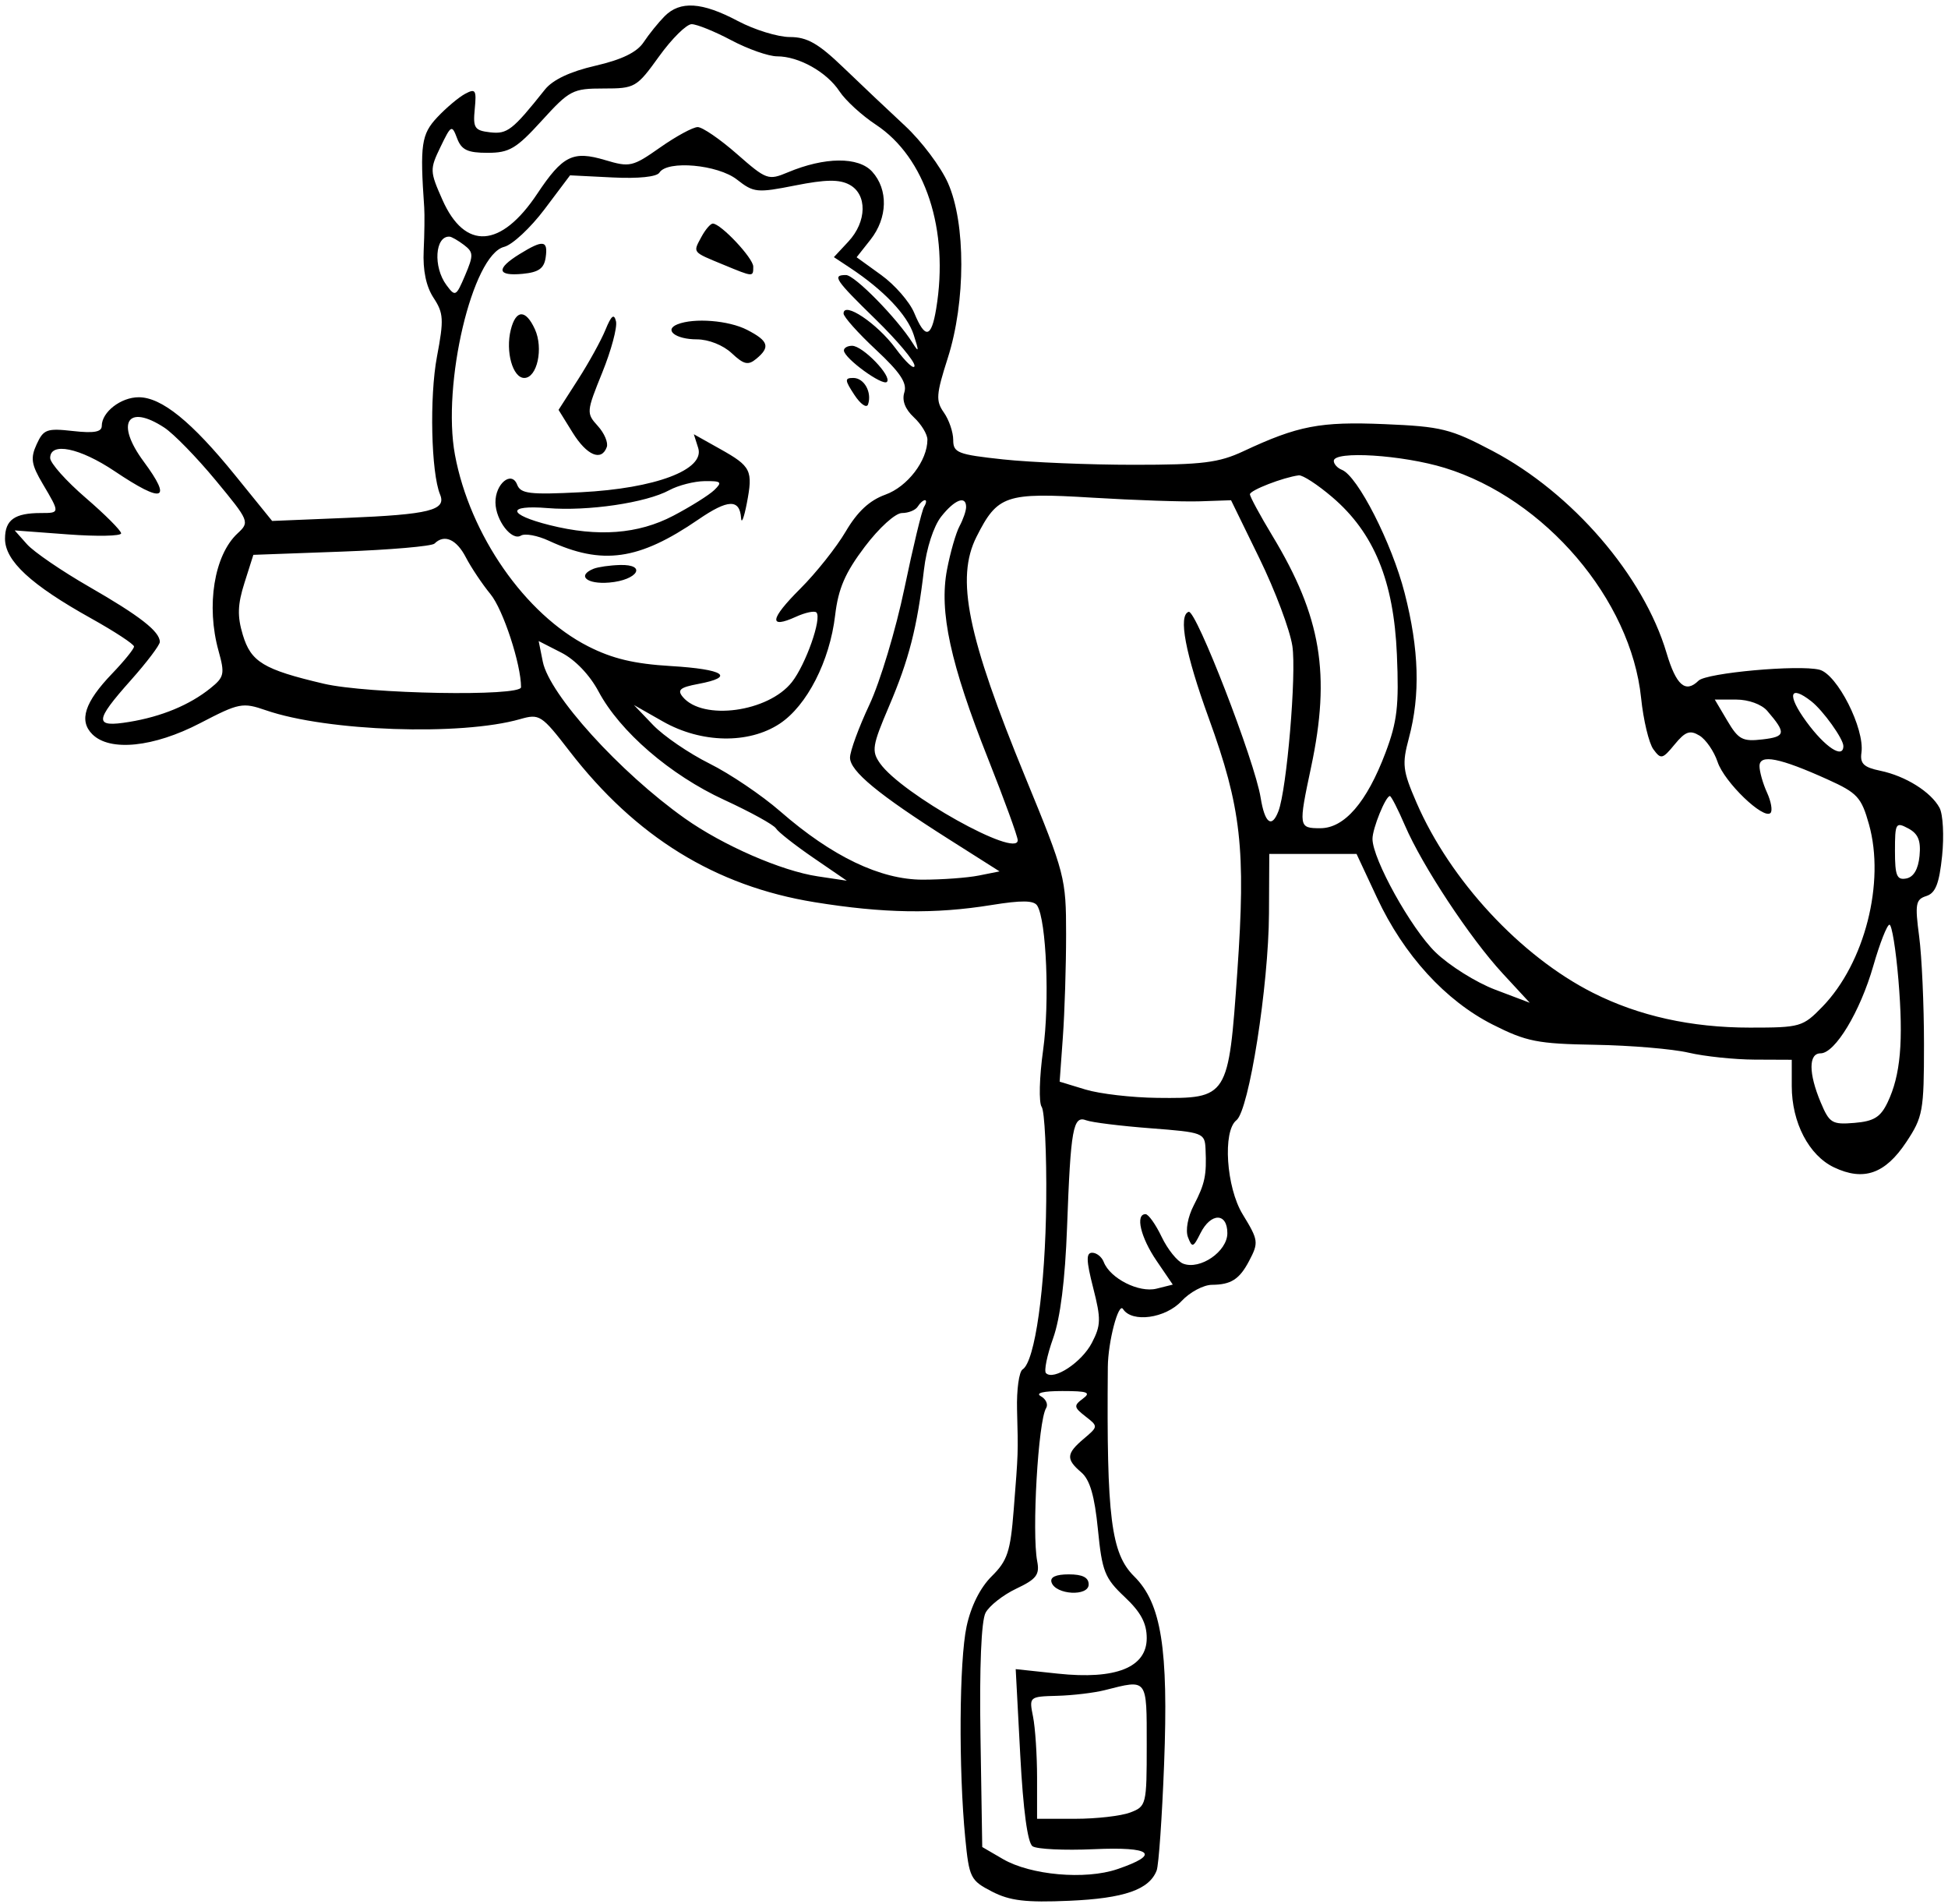
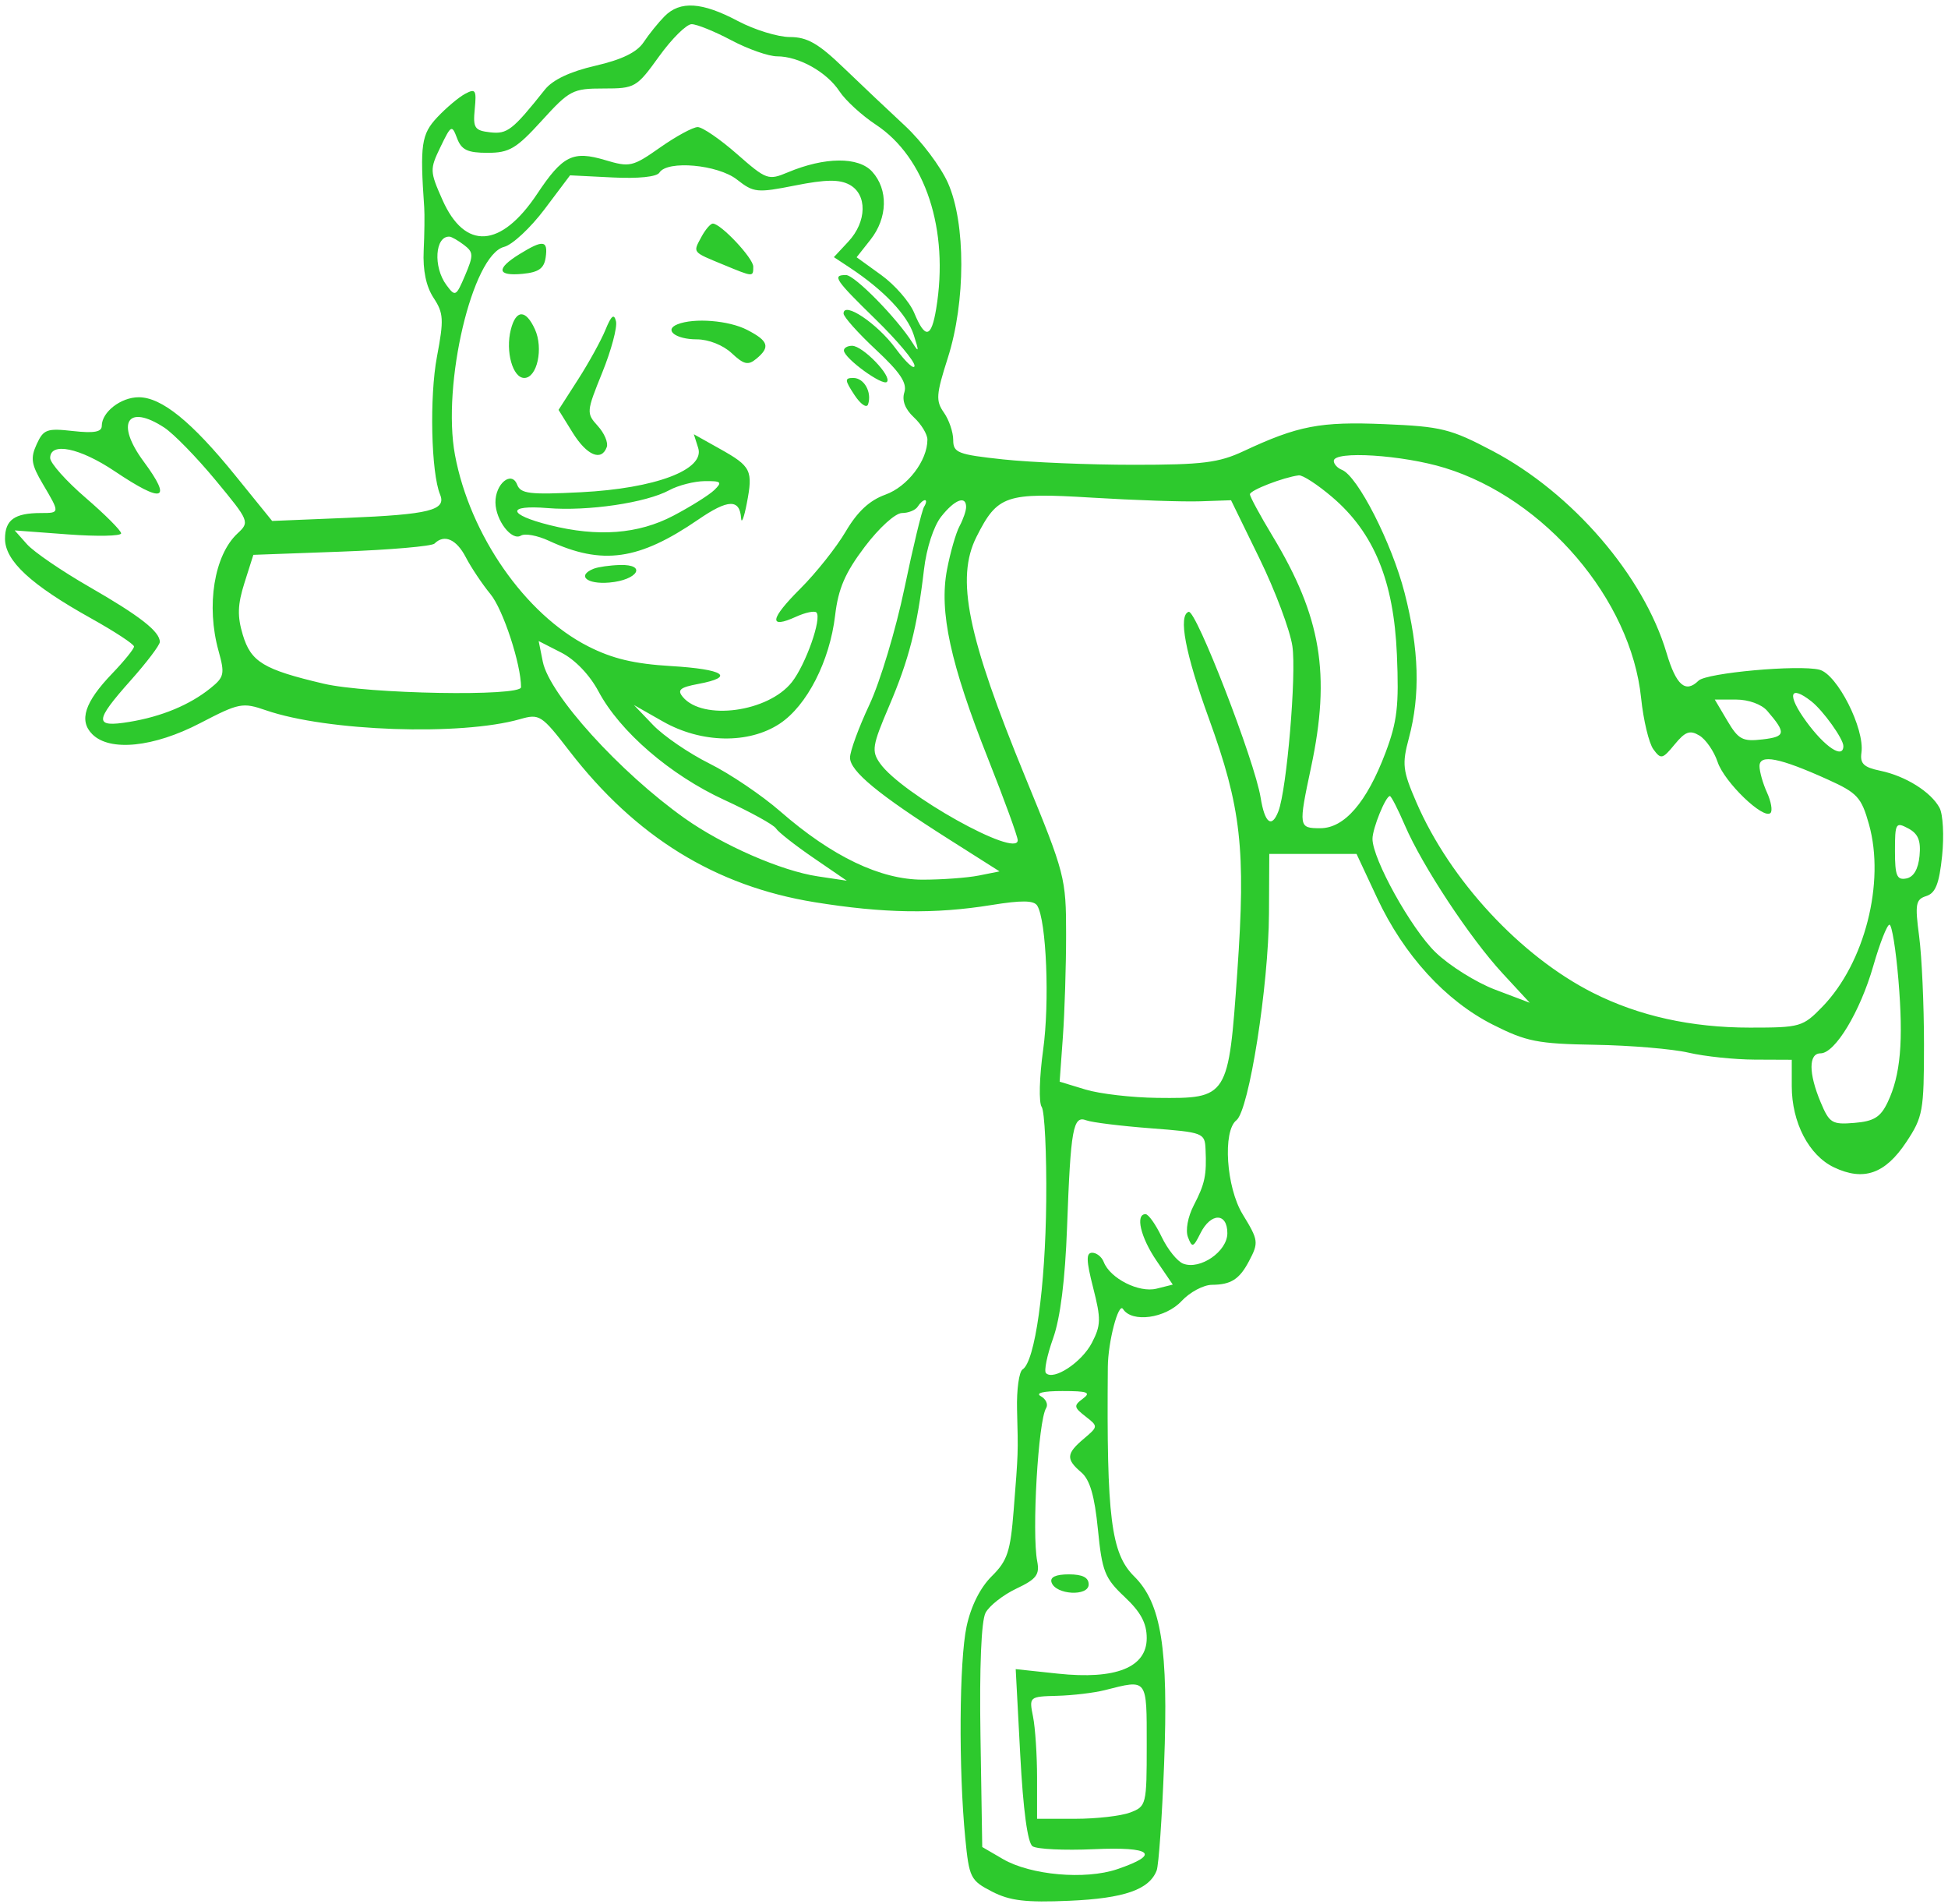
<svg xmlns="http://www.w3.org/2000/svg" width="302" height="295" viewBox="0 0 302 295" fill="none">
-   <path fill-rule="evenodd" clip-rule="evenodd" d="M103.028 2.523C102.065 3.494 100.603 5.306 99.778 6.551C98.746 8.106 96.411 9.242 92.301 10.19C88.376 11.094 85.689 12.364 84.475 13.888C79.456 20.189 78.653 20.816 75.981 20.508C73.57 20.231 73.313 19.839 73.602 16.882C73.89 13.94 73.721 13.678 72.102 14.547C71.099 15.087 69.155 16.724 67.784 18.186C65.324 20.808 65.089 22.432 65.767 32.161C65.843 33.258 65.806 36.257 65.684 38.826C65.539 41.908 66.059 44.404 67.214 46.161C68.774 48.536 68.832 49.525 67.743 55.279C66.568 61.487 66.834 73.285 68.225 76.648C69.232 79.083 66.604 79.741 53.734 80.271L42.191 80.746L36.479 73.699C29.715 65.352 25.048 61.572 21.505 61.572C18.743 61.572 15.778 63.868 15.778 66.008C15.778 66.959 14.577 67.174 11.314 66.808C7.263 66.353 6.742 66.543 5.68 68.865C4.695 71.021 4.847 71.993 6.644 75.03C9.298 79.514 9.298 79.518 6.36 79.518C2.256 79.518 0.778 80.575 0.778 83.509C0.778 86.933 4.784 90.638 14.104 95.834C17.775 97.881 20.778 99.851 20.778 100.213C20.778 100.574 19.252 102.459 17.387 104.401C13.126 108.838 12.194 111.694 14.315 113.81C17.042 116.527 23.825 115.829 31.019 112.091C37.081 108.94 37.599 108.84 41.233 110.094C50.7 113.362 71.468 114.084 80.631 111.464C83.641 110.603 83.955 110.806 88.27 116.397C98.559 129.727 110.902 137.339 126.278 139.836C136.941 141.567 144.932 141.696 153.689 140.28C158.398 139.518 160.288 139.544 160.804 140.376C162.231 142.678 162.747 155.367 161.715 162.765C161.13 166.957 161.029 170.915 161.49 171.561C161.951 172.208 162.269 178.793 162.197 186.196C162.066 199.593 160.457 211.045 158.536 212.253C157.982 212.602 157.594 215.407 157.674 218.484C157.854 225.394 157.868 224.977 157.153 234.051C156.644 240.518 156.183 241.906 153.744 244.318C151.963 246.079 150.528 248.944 149.851 252.094C148.707 257.413 148.601 274.214 149.645 284.898C150.246 291.05 150.455 291.47 153.778 293.183C156.565 294.619 159.009 294.91 165.778 294.615C174.282 294.244 178.172 292.894 179.318 289.918C179.636 289.093 180.155 281.68 180.471 273.447C181.16 255.514 180.043 248.503 175.83 244.332C172.245 240.782 171.543 235.202 171.747 211.868C171.781 207.956 173.398 201.794 174.101 202.895C175.483 205.062 180.68 204.35 183.19 201.649C184.465 200.278 186.581 199.15 187.893 199.142C190.838 199.123 192.148 198.287 193.628 195.484C195.159 192.584 195.113 192.239 192.65 188.211C190.103 184.046 189.525 175.318 191.684 173.634C193.635 172.11 196.674 152.811 196.731 141.581L196.778 132.358H203.543H210.307L213.492 139.173C217.633 148.035 224.093 155.109 231.428 158.815C236.643 161.449 238.363 161.788 247.278 161.939C252.778 162.033 259.303 162.582 261.778 163.161C264.253 163.74 268.865 164.224 272.028 164.238L277.778 164.262V168.349C277.778 173.989 280.43 179.083 284.33 180.938C288.916 183.118 292.258 181.952 295.526 177.028C298.113 173.131 298.278 172.218 298.278 161.842C298.278 155.771 297.94 148.253 297.527 145.138C296.861 140.112 296.987 139.405 298.64 138.883C300.064 138.432 300.64 136.968 301.086 132.666C301.406 129.57 301.227 126.216 300.688 125.212C299.363 122.744 295.419 120.276 291.503 119.464C288.937 118.934 288.34 118.361 288.581 116.663C289.109 112.946 284.824 104.493 282.063 103.802C278.846 102.996 264.551 104.292 263.328 105.5C261.309 107.492 259.861 106.238 258.365 101.203C254.809 89.232 243.766 76.412 231.394 69.893C224.879 66.46 223.464 66.11 214.633 65.74C204.648 65.323 201.229 65.979 192.778 69.934C188.949 71.727 186.413 72.041 175.778 72.041C168.903 72.041 159.79 71.666 155.528 71.208C148.472 70.45 147.778 70.179 147.778 68.189C147.778 66.987 147.128 65.079 146.333 63.947C145.055 62.128 145.124 61.154 146.932 55.501C149.72 46.782 149.736 34.608 146.966 28.366C145.853 25.857 142.86 21.871 140.313 19.508C137.767 17.146 133.469 13.081 130.762 10.477C126.866 6.728 125.135 5.741 122.458 5.741C120.598 5.741 116.96 4.619 114.374 3.249C108.829 0.309 105.436 0.092 103.028 2.523ZM113.374 6.24C115.96 7.61 119.156 8.732 120.477 8.732C123.848 8.732 128.182 11.166 130.154 14.167C131.074 15.566 133.608 17.887 135.785 19.323C143.486 24.405 147.164 35.63 145.136 47.864C144.381 52.417 143.432 52.593 141.73 48.495C141.02 46.786 138.721 44.147 136.621 42.632L132.804 39.874L134.958 37.145C137.618 33.773 137.725 29.374 135.215 26.608C133.09 24.267 127.869 24.309 122.135 26.714C119.104 27.985 118.822 27.882 114.244 23.865C111.633 21.574 108.898 19.699 108.166 19.699C107.435 19.699 104.814 21.121 102.341 22.857C98.075 25.855 97.641 25.955 93.818 24.813C88.816 23.32 87.24 24.102 83.278 30.049C77.662 38.477 72.076 38.83 68.592 30.977C66.627 26.547 66.615 26.245 68.284 22.788C69.942 19.357 70.055 19.298 70.866 21.444C71.544 23.238 72.488 23.687 75.585 23.687C78.959 23.687 80.039 23.047 83.992 18.702C88.289 13.98 88.793 13.717 93.559 13.717C98.451 13.717 98.69 13.579 102.183 8.732C104.158 5.99 106.427 3.747 107.223 3.747C108.02 3.747 110.788 4.869 113.374 6.24ZM114.256 27.835C116.849 29.869 117.357 29.92 123.291 28.744C127.992 27.812 130.108 27.78 131.678 28.619C134.476 30.111 134.404 34.352 131.528 37.439L129.278 39.856L131.754 41.492C136.984 44.947 140.64 48.786 141.646 51.878C142.499 54.499 142.469 54.736 141.485 53.164C139.111 49.37 132.498 42.63 131.151 42.63C128.957 42.63 129.434 43.341 135.778 49.53C139.078 52.749 141.778 55.966 141.778 56.68C141.778 57.394 140.449 56.176 138.825 53.974C135.988 50.128 130.778 46.643 130.778 48.593C130.778 49.108 133.036 51.634 135.796 54.209C139.554 57.713 140.661 59.373 140.201 60.816C139.802 62.072 140.318 63.421 141.683 64.689C142.835 65.76 143.778 67.313 143.778 68.141C143.778 71.401 140.698 75.43 137.259 76.67C134.798 77.557 132.926 79.298 131.11 82.386C129.674 84.828 126.506 88.815 124.069 91.245C119.349 95.951 119.105 97.547 123.403 95.595C124.851 94.936 126.275 94.636 126.567 94.928C127.45 95.807 124.916 103.002 122.763 105.731C119.1 110.373 108.954 111.748 105.852 108.022C104.95 106.938 105.428 106.537 108.252 106.009C114.073 104.92 112.259 103.731 104.028 103.238C98.308 102.896 94.94 102.094 91.17 100.175C81.407 95.204 72.844 82.894 70.534 70.508C68.491 59.557 73.235 39.494 78.157 38.263C79.428 37.945 82.247 35.32 84.422 32.43L88.376 27.176L94.968 27.505C98.964 27.706 101.824 27.411 102.228 26.758C103.44 24.803 111.286 25.506 114.256 27.835ZM108.732 36.733C107.411 39.195 107.264 39.01 112.15 41.029C116.82 42.96 116.778 42.957 116.778 41.321C116.778 40.007 111.744 34.654 110.508 34.654C110.145 34.654 109.346 35.59 108.732 36.733ZM71.927 37.962C73.413 39.089 73.431 39.556 72.11 42.666C70.708 45.967 70.58 46.033 69.211 44.184C67.125 41.366 67.435 36.557 69.695 36.679C70.016 36.697 71.02 37.274 71.927 37.962ZM80.528 39.397C76.863 41.663 77.054 42.825 81.028 42.443C83.519 42.204 84.353 41.608 84.598 39.888C84.978 37.221 84.201 37.127 80.528 39.397ZM79.189 51.104C78.339 54.479 79.485 58.581 81.278 58.581C83.275 58.581 84.278 53.988 82.926 51.03C81.504 47.918 79.983 47.947 79.189 51.104ZM93.871 51.104C93.2 52.749 91.287 56.218 89.621 58.813L86.593 63.53L88.767 67.038C90.973 70.597 93.239 71.563 94.067 69.299C94.318 68.614 93.694 67.141 92.68 66.025C90.883 64.049 90.9 63.839 93.369 57.744C94.763 54.304 95.721 50.73 95.498 49.802C95.199 48.556 94.773 48.897 93.871 51.104ZM105.022 50.27C102.865 51.138 104.748 52.599 108.023 52.599C109.844 52.599 112.103 53.493 113.434 54.74C115.325 56.511 115.983 56.662 117.249 55.614C119.455 53.789 119.156 52.846 115.828 51.13C112.975 49.659 107.605 49.233 105.022 50.27ZM130.833 54.344C130.924 55.571 136.825 59.864 137.498 59.193C138.343 58.351 133.76 53.596 132.104 53.596C131.375 53.596 130.803 53.933 130.833 54.344ZM132.459 61.21C133.41 62.656 134.362 63.314 134.577 62.673C135.205 60.793 133.967 58.581 132.286 58.581C130.924 58.581 130.946 58.906 132.459 61.21ZM25.472 66.277C26.915 67.219 30.495 70.891 33.428 74.436C38.671 80.773 38.728 80.912 36.818 82.686C33.2 86.046 31.933 93.891 33.879 100.878C34.875 104.457 34.768 104.95 32.623 106.674C29.388 109.275 25.055 111.071 20.028 111.896C14.567 112.793 14.605 111.808 20.278 105.44C22.753 102.661 24.778 99.986 24.778 99.496C24.778 97.884 21.683 95.469 13.831 90.954C9.576 88.507 5.236 85.539 4.187 84.359L2.278 82.214L10.528 82.829C15.065 83.167 18.778 83.094 18.778 82.668C18.778 82.242 16.303 79.762 13.278 77.158C10.253 74.555 7.778 71.778 7.778 70.986C7.778 68.465 12.365 69.406 17.778 73.038C25.319 78.097 26.771 77.614 22.278 71.542C17.862 65.574 19.716 62.517 25.472 66.277ZM108.241 69.431C109.314 72.803 101.611 75.71 90.042 76.296C82.119 76.698 80.717 76.531 80.175 75.124C79.314 72.887 76.766 74.985 76.81 77.895C76.851 80.671 79.339 83.895 80.762 83.017C81.376 82.639 83.318 82.997 85.078 83.811C93.376 87.656 99.042 86.85 108.275 80.517C112.877 77.361 114.687 77.308 114.893 80.325C114.956 81.252 115.352 80.225 115.773 78.042C116.764 72.9 116.468 72.296 111.625 69.582L107.565 67.307L108.241 69.431ZM224.008 72.528C239.524 77.307 252.849 92.929 254.421 108.186C254.775 111.615 255.631 115.195 256.325 116.14C257.494 117.734 257.736 117.679 259.619 115.389C261.276 113.375 261.989 113.12 263.465 114.01C264.462 114.611 265.73 116.454 266.283 118.106C267.329 121.233 273.402 127.084 274.483 126.007C274.824 125.667 274.58 124.243 273.94 122.844C273.301 121.445 272.778 119.6 272.778 118.745C272.778 116.835 275.895 117.449 283.361 120.824C287.95 122.899 288.571 123.575 289.748 127.766C292.279 136.779 289.088 149.281 282.531 156.037C279.492 159.167 279.112 159.277 271.292 159.277C262.202 159.277 254.058 157.472 246.949 153.88C235.727 148.211 224.817 136.447 219.593 124.383C217.451 119.436 217.336 118.46 218.418 114.413C220.213 107.696 220.008 100.673 217.76 91.909C215.775 84.172 210.481 73.786 208.028 72.819C207.341 72.548 206.778 71.925 206.778 71.436C206.778 69.828 217.435 70.504 224.008 72.528ZM206.538 77.052C213.012 82.577 216.075 90.033 216.562 101.452C216.9 109.395 216.615 111.85 214.794 116.672C211.89 124.359 208.425 128.371 204.689 128.371C201.31 128.371 201.284 128.2 203.261 118.899C206.321 104.497 204.832 95.584 197.277 83.076C195.353 79.89 193.778 76.981 193.778 76.613C193.778 75.99 198.923 73.994 201.348 73.677C201.937 73.599 204.272 75.118 206.538 77.052ZM110.742 75.951C109.937 76.731 107.073 78.525 104.379 79.939C98.939 82.793 92.68 83.267 85.204 81.389C78.655 79.745 78.483 78.226 84.904 78.753C91.132 79.264 100.158 77.934 103.772 75.973C105.15 75.225 107.612 74.595 109.242 74.573C111.825 74.538 112.018 74.716 110.742 75.951ZM186.064 77.701L190.851 77.536L195.264 86.578C197.692 91.55 199.984 97.651 200.357 100.135C201.008 104.463 199.494 122.36 198.19 125.747C197.157 128.43 196.076 127.6 195.438 123.635C194.523 117.951 185.416 94.448 184.278 94.832C182.637 95.385 183.749 101.272 187.386 111.289C192.432 125.188 193.153 131.575 191.823 150.612C190.456 170.174 190.386 170.285 179.417 170.167C175.491 170.125 170.478 169.543 168.278 168.873L164.278 167.656L164.778 160.725C165.053 156.912 165.278 149.756 165.278 144.821C165.278 136.096 165.104 135.425 159 120.573C149.961 98.582 148.141 89.647 151.386 83.207C154.646 76.74 155.891 76.317 169.278 77.133C175.878 77.536 183.432 77.791 186.064 77.701ZM143.264 78.543C142.917 79.103 141.545 84.792 140.215 91.185C138.886 97.579 136.443 105.694 134.788 109.221C133.132 112.748 131.778 116.443 131.778 117.432C131.778 119.524 136.163 123.142 147.12 130.09L154.962 135.063L151.745 135.705C149.976 136.057 146.06 136.346 143.043 136.346C136.48 136.346 128.977 132.748 120.96 125.756C118.103 123.265 113.166 119.931 109.987 118.348C106.809 116.765 102.874 114.075 101.243 112.372L98.278 109.274L102.778 111.831C108.725 115.211 116.067 115.348 120.88 112.168C125.1 109.38 128.634 102.475 129.47 95.382C129.96 91.224 131.013 88.786 134.062 84.752C136.295 81.798 138.812 79.518 139.839 79.518C140.841 79.518 141.938 79.07 142.278 78.521C142.618 77.973 143.121 77.524 143.396 77.524C143.671 77.524 143.612 77.983 143.264 78.543ZM149.778 78.587C149.778 79.171 149.319 80.505 148.757 81.551C148.196 82.597 147.321 85.638 146.813 88.31C145.579 94.793 147.335 102.868 153.182 117.608C155.71 123.98 157.778 129.661 157.778 130.233C157.778 133.12 139.762 123.058 136.423 118.305C135.09 116.408 135.223 115.572 137.83 109.466C140.925 102.214 142.195 97.249 143.244 88.294C143.633 84.966 144.741 81.558 145.916 80.069C147.999 77.428 149.778 76.746 149.778 78.587ZM72.216 86.377C73.035 87.957 74.762 90.537 76.053 92.11C78 94.482 80.778 102.951 80.778 106.513C80.778 107.992 56.981 107.569 50.177 105.969C40.846 103.776 38.905 102.603 37.642 98.4C36.772 95.508 36.83 93.713 37.901 90.338L39.278 85.999L52.945 85.5C60.462 85.226 66.949 84.665 67.362 84.254C68.871 82.748 70.763 83.576 72.216 86.377ZM92.028 88.154C89.389 89.216 90.945 90.592 94.451 90.296C98.862 89.925 100.368 87.454 96.111 87.573C94.553 87.616 92.716 87.878 92.028 88.154ZM92.788 107.171C96.113 113.403 103.901 120.12 112.274 123.978C116.339 125.85 119.948 127.839 120.295 128.397C120.641 128.956 123.254 131.009 126.101 132.96L131.278 136.506L126.778 135.832C121.137 134.988 112.078 131.036 106.156 126.839C96.095 119.707 85.172 107.654 84.149 102.555L83.509 99.362L87.022 101.155C89.155 102.242 91.421 104.607 92.788 107.171ZM280.824 108.712C282.643 110.142 285.778 114.519 285.778 115.632C285.778 117.694 282.948 115.831 280.042 111.858C276.992 107.688 277.405 106.026 280.824 108.712ZM273.971 110.175C276.944 113.627 276.853 114.185 273.252 114.605C270.148 114.966 269.515 114.632 267.793 111.722L265.845 108.431H269.157C271.071 108.431 273.102 109.167 273.971 110.175ZM217.803 127.931C220.5 134.204 227.898 145.409 232.949 150.873L237.158 155.425L231.789 153.391C228.836 152.272 224.673 149.662 222.538 147.59C218.763 143.928 212.778 133.152 212.778 130.02C212.778 128.403 214.817 123.386 215.474 123.386C215.68 123.386 216.729 125.431 217.803 127.931ZM297.586 132.666C297.385 134.733 296.671 135.947 295.528 136.162C294.067 136.438 293.778 135.735 293.778 131.898C293.778 127.569 293.897 127.367 295.836 128.401C297.378 129.224 297.817 130.295 297.586 132.666ZM294.312 151.862C295.111 161.428 294.649 166.66 292.632 170.874C291.539 173.159 290.507 173.796 287.496 174.045C284.016 174.332 283.615 174.085 282.253 170.836C280.374 166.353 280.369 163.265 282.242 163.265C284.488 163.265 288.376 156.823 290.416 149.72C291.426 146.203 292.556 143.325 292.926 143.325C293.296 143.325 293.919 147.167 294.312 151.862ZM178.361 174.878C186.554 175.506 186.781 175.592 186.896 178.118C187.081 182.161 186.806 183.473 185.075 186.813C184.143 188.613 183.762 190.699 184.172 191.763C184.815 193.434 184.992 193.377 186.108 191.145C187.716 187.931 190.278 187.929 190.278 191.143C190.278 193.967 186.067 196.873 183.433 195.865C182.521 195.516 181.017 193.646 180.091 191.71C179.165 189.774 178.041 188.19 177.593 188.19C175.979 188.19 176.828 191.788 179.298 195.412L181.817 199.109L179.29 199.741C176.58 200.419 172.096 198.153 171.117 195.609C170.813 194.819 170.007 194.172 169.325 194.172C168.359 194.172 168.392 195.369 169.477 199.617C170.708 204.434 170.685 205.418 169.275 208.135C167.711 211.151 163.358 214.025 162.161 212.832C161.827 212.498 162.323 210.071 163.263 207.436C164.387 204.289 165.129 198.371 165.428 190.184C165.985 174.925 166.356 172.86 168.403 173.644C169.251 173.968 173.732 174.523 178.361 174.878ZM167.877 216.791C166.434 217.86 166.473 218.128 168.278 219.534C170.268 221.084 170.267 221.101 168.028 222.996C165.294 225.309 165.23 226.161 167.636 228.215C168.968 229.352 169.696 231.853 170.21 237.047C170.855 243.578 171.265 244.612 174.352 247.516C176.859 249.872 177.778 251.588 177.778 253.91C177.778 258.455 172.982 260.367 163.995 259.408L157.465 258.71L158.17 272.025C158.621 280.54 159.308 285.636 160.076 286.165C160.737 286.618 165.001 286.824 169.552 286.62C178.607 286.215 180.011 287.407 173.201 289.719C168.258 291.398 159.776 290.647 155.487 288.151L152.278 286.283L152.004 269.119C151.833 258.352 152.128 251.214 152.796 249.97C153.382 248.878 155.53 247.197 157.569 246.231C160.674 244.764 161.2 244.075 160.801 242.006C159.945 237.576 160.95 220.243 162.177 218.263C162.531 217.692 162.168 216.861 161.37 216.416C160.469 215.913 161.728 215.607 164.698 215.607C168.619 215.607 169.189 215.819 167.877 216.791ZM163.022 245.267C163.659 247.203 168.778 247.483 168.778 245.582C168.778 244.503 167.827 244.021 165.695 244.021C163.676 244.021 162.753 244.452 163.022 245.267ZM177.778 270.466C177.778 279.742 177.719 279.984 175.213 280.935C173.802 281.469 169.977 281.907 166.713 281.907H160.778V275.551C160.778 272.055 160.497 267.793 160.153 266.079C159.532 262.982 159.554 262.963 163.903 262.846C166.309 262.781 169.628 262.386 171.278 261.967C177.951 260.274 177.778 260.047 177.778 270.466Z" fill="black" />
+   <path fill-rule="evenodd" clip-rule="evenodd" d="M103.028 2.523C102.065 3.494 100.603 5.306 99.778 6.551C98.746 8.106 96.411 9.242 92.301 10.19C88.376 11.094 85.689 12.364 84.475 13.888C79.456 20.189 78.653 20.816 75.981 20.508C73.57 20.231 73.313 19.839 73.602 16.882C73.89 13.94 73.721 13.678 72.102 14.547C71.099 15.087 69.155 16.724 67.784 18.186C65.324 20.808 65.089 22.432 65.767 32.161C65.843 33.258 65.806 36.257 65.684 38.826C65.539 41.908 66.059 44.404 67.214 46.161C68.774 48.536 68.832 49.525 67.743 55.279C66.568 61.487 66.834 73.285 68.225 76.648C69.232 79.083 66.604 79.741 53.734 80.271L42.191 80.746L36.479 73.699C29.715 65.352 25.048 61.572 21.505 61.572C18.743 61.572 15.778 63.868 15.778 66.008C15.778 66.959 14.577 67.174 11.314 66.808C7.263 66.353 6.742 66.543 5.68 68.865C4.695 71.021 4.847 71.993 6.644 75.03C9.298 79.514 9.298 79.518 6.36 79.518C2.256 79.518 0.778 80.575 0.778 83.509C0.778 86.933 4.784 90.638 14.104 95.834C17.775 97.881 20.778 99.851 20.778 100.213C20.778 100.574 19.252 102.459 17.387 104.401C13.126 108.838 12.194 111.694 14.315 113.81C17.042 116.527 23.825 115.829 31.019 112.091C37.081 108.94 37.599 108.84 41.233 110.094C50.7 113.362 71.468 114.084 80.631 111.464C83.641 110.603 83.955 110.806 88.27 116.397C98.559 129.727 110.902 137.339 126.278 139.836C136.941 141.567 144.932 141.696 153.689 140.28C158.398 139.518 160.288 139.544 160.804 140.376C162.231 142.678 162.747 155.367 161.715 162.765C161.13 166.957 161.029 170.915 161.49 171.561C161.951 172.208 162.269 178.793 162.197 186.196C162.066 199.593 160.457 211.045 158.536 212.253C157.982 212.602 157.594 215.407 157.674 218.484C157.854 225.394 157.868 224.977 157.153 234.051C156.644 240.518 156.183 241.906 153.744 244.318C151.963 246.079 150.528 248.944 149.851 252.094C148.707 257.413 148.601 274.214 149.645 284.898C150.246 291.05 150.455 291.47 153.778 293.183C156.565 294.619 159.009 294.91 165.778 294.615C174.282 294.244 178.172 292.894 179.318 289.918C179.636 289.093 180.155 281.68 180.471 273.447C181.16 255.514 180.043 248.503 175.83 244.332C172.245 240.782 171.543 235.202 171.747 211.868C171.781 207.956 173.398 201.794 174.101 202.895C175.483 205.062 180.68 204.35 183.19 201.649C184.465 200.278 186.581 199.15 187.893 199.142C190.838 199.123 192.148 198.287 193.628 195.484C195.159 192.584 195.113 192.239 192.65 188.211C190.103 184.046 189.525 175.318 191.684 173.634C193.635 172.11 196.674 152.811 196.731 141.581L196.778 132.358H203.543H210.307L213.492 139.173C217.633 148.035 224.093 155.109 231.428 158.815C236.643 161.449 238.363 161.788 247.278 161.939C252.778 162.033 259.303 162.582 261.778 163.161C264.253 163.74 268.865 164.224 272.028 164.238L277.778 164.262V168.349C277.778 173.989 280.43 179.083 284.33 180.938C288.916 183.118 292.258 181.952 295.526 177.028C298.113 173.131 298.278 172.218 298.278 161.842C298.278 155.771 297.94 148.253 297.527 145.138C296.861 140.112 296.987 139.405 298.64 138.883C300.064 138.432 300.64 136.968 301.086 132.666C301.406 129.57 301.227 126.216 300.688 125.212C299.363 122.744 295.419 120.276 291.503 119.464C288.937 118.934 288.34 118.361 288.581 116.663C289.109 112.946 284.824 104.493 282.063 103.802C278.846 102.996 264.551 104.292 263.328 105.5C261.309 107.492 259.861 106.238 258.365 101.203C254.809 89.232 243.766 76.412 231.394 69.893C224.879 66.46 223.464 66.11 214.633 65.74C204.648 65.323 201.229 65.979 192.778 69.934C188.949 71.727 186.413 72.041 175.778 72.041C168.903 72.041 159.79 71.666 155.528 71.208C148.472 70.45 147.778 70.179 147.778 68.189C147.778 66.987 147.128 65.079 146.333 63.947C145.055 62.128 145.124 61.154 146.932 55.501C149.72 46.782 149.736 34.608 146.966 28.366C145.853 25.857 142.86 21.871 140.313 19.508C137.767 17.146 133.469 13.081 130.762 10.477C126.866 6.728 125.135 5.741 122.458 5.741C120.598 5.741 116.96 4.619 114.374 3.249C108.829 0.309 105.436 0.092 103.028 2.523ZM113.374 6.24C115.96 7.61 119.156 8.732 120.477 8.732C123.848 8.732 128.182 11.166 130.154 14.167C131.074 15.566 133.608 17.887 135.785 19.323C143.486 24.405 147.164 35.63 145.136 47.864C144.381 52.417 143.432 52.593 141.73 48.495C141.02 46.786 138.721 44.147 136.621 42.632L132.804 39.874L134.958 37.145C137.618 33.773 137.725 29.374 135.215 26.608C133.09 24.267 127.869 24.309 122.135 26.714C119.104 27.985 118.822 27.882 114.244 23.865C111.633 21.574 108.898 19.699 108.166 19.699C107.435 19.699 104.814 21.121 102.341 22.857C98.075 25.855 97.641 25.955 93.818 24.813C88.816 23.32 87.24 24.102 83.278 30.049C77.662 38.477 72.076 38.83 68.592 30.977C66.627 26.547 66.615 26.245 68.284 22.788C69.942 19.357 70.055 19.298 70.866 21.444C71.544 23.238 72.488 23.687 75.585 23.687C78.959 23.687 80.039 23.047 83.992 18.702C88.289 13.98 88.793 13.717 93.559 13.717C98.451 13.717 98.69 13.579 102.183 8.732C104.158 5.99 106.427 3.747 107.223 3.747C108.02 3.747 110.788 4.869 113.374 6.24ZM114.256 27.835C116.849 29.869 117.357 29.92 123.291 28.744C127.992 27.812 130.108 27.78 131.678 28.619C134.476 30.111 134.404 34.352 131.528 37.439L129.278 39.856L131.754 41.492C136.984 44.947 140.64 48.786 141.646 51.878C142.499 54.499 142.469 54.736 141.485 53.164C139.111 49.37 132.498 42.63 131.151 42.63C128.957 42.63 129.434 43.341 135.778 49.53C139.078 52.749 141.778 55.966 141.778 56.68C141.778 57.394 140.449 56.176 138.825 53.974C135.988 50.128 130.778 46.643 130.778 48.593C130.778 49.108 133.036 51.634 135.796 54.209C139.554 57.713 140.661 59.373 140.201 60.816C139.802 62.072 140.318 63.421 141.683 64.689C142.835 65.76 143.778 67.313 143.778 68.141C143.778 71.401 140.698 75.43 137.259 76.67C134.798 77.557 132.926 79.298 131.11 82.386C129.674 84.828 126.506 88.815 124.069 91.245C119.349 95.951 119.105 97.547 123.403 95.595C124.851 94.936 126.275 94.636 126.567 94.928C127.45 95.807 124.916 103.002 122.763 105.731C119.1 110.373 108.954 111.748 105.852 108.022C104.95 106.938 105.428 106.537 108.252 106.009C114.073 104.92 112.259 103.731 104.028 103.238C98.308 102.896 94.94 102.094 91.17 100.175C81.407 95.204 72.844 82.894 70.534 70.508C68.491 59.557 73.235 39.494 78.157 38.263C79.428 37.945 82.247 35.32 84.422 32.43L88.376 27.176L94.968 27.505C98.964 27.706 101.824 27.411 102.228 26.758C103.44 24.803 111.286 25.506 114.256 27.835ZM108.732 36.733C107.411 39.195 107.264 39.01 112.15 41.029C116.82 42.96 116.778 42.957 116.778 41.321C116.778 40.007 111.744 34.654 110.508 34.654C110.145 34.654 109.346 35.59 108.732 36.733ZM71.927 37.962C73.413 39.089 73.431 39.556 72.11 42.666C70.708 45.967 70.58 46.033 69.211 44.184C67.125 41.366 67.435 36.557 69.695 36.679C70.016 36.697 71.02 37.274 71.927 37.962ZM80.528 39.397C76.863 41.663 77.054 42.825 81.028 42.443C83.519 42.204 84.353 41.608 84.598 39.888C84.978 37.221 84.201 37.127 80.528 39.397ZM79.189 51.104C78.339 54.479 79.485 58.581 81.278 58.581C83.275 58.581 84.278 53.988 82.926 51.03C81.504 47.918 79.983 47.947 79.189 51.104ZM93.871 51.104C93.2 52.749 91.287 56.218 89.621 58.813L86.593 63.53L88.767 67.038C90.973 70.597 93.239 71.563 94.067 69.299C94.318 68.614 93.694 67.141 92.68 66.025C90.883 64.049 90.9 63.839 93.369 57.744C94.763 54.304 95.721 50.73 95.498 49.802C95.199 48.556 94.773 48.897 93.871 51.104ZM105.022 50.27C102.865 51.138 104.748 52.599 108.023 52.599C109.844 52.599 112.103 53.493 113.434 54.74C115.325 56.511 115.983 56.662 117.249 55.614C119.455 53.789 119.156 52.846 115.828 51.13C112.975 49.659 107.605 49.233 105.022 50.27ZM130.833 54.344C130.924 55.571 136.825 59.864 137.498 59.193C138.343 58.351 133.76 53.596 132.104 53.596C131.375 53.596 130.803 53.933 130.833 54.344ZM132.459 61.21C133.41 62.656 134.362 63.314 134.577 62.673C135.205 60.793 133.967 58.581 132.286 58.581C130.924 58.581 130.946 58.906 132.459 61.21ZM25.472 66.277C26.915 67.219 30.495 70.891 33.428 74.436C38.671 80.773 38.728 80.912 36.818 82.686C33.2 86.046 31.933 93.891 33.879 100.878C34.875 104.457 34.768 104.95 32.623 106.674C29.388 109.275 25.055 111.071 20.028 111.896C14.567 112.793 14.605 111.808 20.278 105.44C22.753 102.661 24.778 99.986 24.778 99.496C24.778 97.884 21.683 95.469 13.831 90.954C9.576 88.507 5.236 85.539 4.187 84.359L2.278 82.214L10.528 82.829C15.065 83.167 18.778 83.094 18.778 82.668C18.778 82.242 16.303 79.762 13.278 77.158C10.253 74.555 7.778 71.778 7.778 70.986C7.778 68.465 12.365 69.406 17.778 73.038C25.319 78.097 26.771 77.614 22.278 71.542C17.862 65.574 19.716 62.517 25.472 66.277ZM108.241 69.431C109.314 72.803 101.611 75.71 90.042 76.296C82.119 76.698 80.717 76.531 80.175 75.124C79.314 72.887 76.766 74.985 76.81 77.895C76.851 80.671 79.339 83.895 80.762 83.017C81.376 82.639 83.318 82.997 85.078 83.811C93.376 87.656 99.042 86.85 108.275 80.517C112.877 77.361 114.687 77.308 114.893 80.325C114.956 81.252 115.352 80.225 115.773 78.042C116.764 72.9 116.468 72.296 111.625 69.582L107.565 67.307L108.241 69.431ZM224.008 72.528C239.524 77.307 252.849 92.929 254.421 108.186C254.775 111.615 255.631 115.195 256.325 116.14C257.494 117.734 257.736 117.679 259.619 115.389C261.276 113.375 261.989 113.12 263.465 114.01C264.462 114.611 265.73 116.454 266.283 118.106C267.329 121.233 273.402 127.084 274.483 126.007C274.824 125.667 274.58 124.243 273.94 122.844C273.301 121.445 272.778 119.6 272.778 118.745C272.778 116.835 275.895 117.449 283.361 120.824C287.95 122.899 288.571 123.575 289.748 127.766C292.279 136.779 289.088 149.281 282.531 156.037C279.492 159.167 279.112 159.277 271.292 159.277C262.202 159.277 254.058 157.472 246.949 153.88C235.727 148.211 224.817 136.447 219.593 124.383C217.451 119.436 217.336 118.46 218.418 114.413C220.213 107.696 220.008 100.673 217.76 91.909C215.775 84.172 210.481 73.786 208.028 72.819C207.341 72.548 206.778 71.925 206.778 71.436C206.778 69.828 217.435 70.504 224.008 72.528ZM206.538 77.052C213.012 82.577 216.075 90.033 216.562 101.452C216.9 109.395 216.615 111.85 214.794 116.672C211.89 124.359 208.425 128.371 204.689 128.371C201.31 128.371 201.284 128.2 203.261 118.899C206.321 104.497 204.832 95.584 197.277 83.076C195.353 79.89 193.778 76.981 193.778 76.613C193.778 75.99 198.923 73.994 201.348 73.677C201.937 73.599 204.272 75.118 206.538 77.052ZM110.742 75.951C109.937 76.731 107.073 78.525 104.379 79.939C98.939 82.793 92.68 83.267 85.204 81.389C78.655 79.745 78.483 78.226 84.904 78.753C91.132 79.264 100.158 77.934 103.772 75.973C105.15 75.225 107.612 74.595 109.242 74.573C111.825 74.538 112.018 74.716 110.742 75.951ZM186.064 77.701L190.851 77.536L195.264 86.578C197.692 91.55 199.984 97.651 200.357 100.135C201.008 104.463 199.494 122.36 198.19 125.747C197.157 128.43 196.076 127.6 195.438 123.635C194.523 117.951 185.416 94.448 184.278 94.832C182.637 95.385 183.749 101.272 187.386 111.289C192.432 125.188 193.153 131.575 191.823 150.612C190.456 170.174 190.386 170.285 179.417 170.167C175.491 170.125 170.478 169.543 168.278 168.873L164.278 167.656L164.778 160.725C165.053 156.912 165.278 149.756 165.278 144.821C165.278 136.096 165.104 135.425 159 120.573C149.961 98.582 148.141 89.647 151.386 83.207C154.646 76.74 155.891 76.317 169.278 77.133C175.878 77.536 183.432 77.791 186.064 77.701ZM143.264 78.543C142.917 79.103 141.545 84.792 140.215 91.185C138.886 97.579 136.443 105.694 134.788 109.221C133.132 112.748 131.778 116.443 131.778 117.432C131.778 119.524 136.163 123.142 147.12 130.09L154.962 135.063L151.745 135.705C149.976 136.057 146.06 136.346 143.043 136.346C136.48 136.346 128.977 132.748 120.96 125.756C118.103 123.265 113.166 119.931 109.987 118.348C106.809 116.765 102.874 114.075 101.243 112.372L98.278 109.274L102.778 111.831C108.725 115.211 116.067 115.348 120.88 112.168C125.1 109.38 128.634 102.475 129.47 95.382C129.96 91.224 131.013 88.786 134.062 84.752C136.295 81.798 138.812 79.518 139.839 79.518C140.841 79.518 141.938 79.07 142.278 78.521C142.618 77.973 143.121 77.524 143.396 77.524C143.671 77.524 143.612 77.983 143.264 78.543ZM149.778 78.587C149.778 79.171 149.319 80.505 148.757 81.551C148.196 82.597 147.321 85.638 146.813 88.31C145.579 94.793 147.335 102.868 153.182 117.608C155.71 123.98 157.778 129.661 157.778 130.233C157.778 133.12 139.762 123.058 136.423 118.305C135.09 116.408 135.223 115.572 137.83 109.466C140.925 102.214 142.195 97.249 143.244 88.294C143.633 84.966 144.741 81.558 145.916 80.069C147.999 77.428 149.778 76.746 149.778 78.587ZM72.216 86.377C73.035 87.957 74.762 90.537 76.053 92.11C78 94.482 80.778 102.951 80.778 106.513C80.778 107.992 56.981 107.569 50.177 105.969C40.846 103.776 38.905 102.603 37.642 98.4C36.772 95.508 36.83 93.713 37.901 90.338L39.278 85.999L52.945 85.5C60.462 85.226 66.949 84.665 67.362 84.254C68.871 82.748 70.763 83.576 72.216 86.377ZM92.028 88.154C89.389 89.216 90.945 90.592 94.451 90.296C98.862 89.925 100.368 87.454 96.111 87.573C94.553 87.616 92.716 87.878 92.028 88.154ZM92.788 107.171C96.113 113.403 103.901 120.12 112.274 123.978C116.339 125.85 119.948 127.839 120.295 128.397C120.641 128.956 123.254 131.009 126.101 132.96L131.278 136.506L126.778 135.832C121.137 134.988 112.078 131.036 106.156 126.839C96.095 119.707 85.172 107.654 84.149 102.555L83.509 99.362L87.022 101.155C89.155 102.242 91.421 104.607 92.788 107.171ZM280.824 108.712C282.643 110.142 285.778 114.519 285.778 115.632C285.778 117.694 282.948 115.831 280.042 111.858C276.992 107.688 277.405 106.026 280.824 108.712ZM273.971 110.175C276.944 113.627 276.853 114.185 273.252 114.605C270.148 114.966 269.515 114.632 267.793 111.722L265.845 108.431H269.157C271.071 108.431 273.102 109.167 273.971 110.175ZM217.803 127.931C220.5 134.204 227.898 145.409 232.949 150.873L237.158 155.425L231.789 153.391C228.836 152.272 224.673 149.662 222.538 147.59C218.763 143.928 212.778 133.152 212.778 130.02C212.778 128.403 214.817 123.386 215.474 123.386C215.68 123.386 216.729 125.431 217.803 127.931ZM297.586 132.666C297.385 134.733 296.671 135.947 295.528 136.162C294.067 136.438 293.778 135.735 293.778 131.898C293.778 127.569 293.897 127.367 295.836 128.401C297.378 129.224 297.817 130.295 297.586 132.666ZM294.312 151.862C295.111 161.428 294.649 166.66 292.632 170.874C291.539 173.159 290.507 173.796 287.496 174.045C284.016 174.332 283.615 174.085 282.253 170.836C280.374 166.353 280.369 163.265 282.242 163.265C284.488 163.265 288.376 156.823 290.416 149.72C291.426 146.203 292.556 143.325 292.926 143.325C293.296 143.325 293.919 147.167 294.312 151.862ZM178.361 174.878C186.554 175.506 186.781 175.592 186.896 178.118C187.081 182.161 186.806 183.473 185.075 186.813C184.143 188.613 183.762 190.699 184.172 191.763C184.815 193.434 184.992 193.377 186.108 191.145C187.716 187.931 190.278 187.929 190.278 191.143C190.278 193.967 186.067 196.873 183.433 195.865C182.521 195.516 181.017 193.646 180.091 191.71C179.165 189.774 178.041 188.19 177.593 188.19C175.979 188.19 176.828 191.788 179.298 195.412L181.817 199.109L179.29 199.741C176.58 200.419 172.096 198.153 171.117 195.609C170.813 194.819 170.007 194.172 169.325 194.172C168.359 194.172 168.392 195.369 169.477 199.617C170.708 204.434 170.685 205.418 169.275 208.135C167.711 211.151 163.358 214.025 162.161 212.832C161.827 212.498 162.323 210.071 163.263 207.436C164.387 204.289 165.129 198.371 165.428 190.184C165.985 174.925 166.356 172.86 168.403 173.644C169.251 173.968 173.732 174.523 178.361 174.878ZM167.877 216.791C166.434 217.86 166.473 218.128 168.278 219.534C170.268 221.084 170.267 221.101 168.028 222.996C165.294 225.309 165.23 226.161 167.636 228.215C168.968 229.352 169.696 231.853 170.21 237.047C170.855 243.578 171.265 244.612 174.352 247.516C176.859 249.872 177.778 251.588 177.778 253.91C177.778 258.455 172.982 260.367 163.995 259.408L157.465 258.71L158.17 272.025C158.621 280.54 159.308 285.636 160.076 286.165C160.737 286.618 165.001 286.824 169.552 286.62C178.607 286.215 180.011 287.407 173.201 289.719C168.258 291.398 159.776 290.647 155.487 288.151L152.278 286.283L152.004 269.119C151.833 258.352 152.128 251.214 152.796 249.97C153.382 248.878 155.53 247.197 157.569 246.231C160.674 244.764 161.2 244.075 160.801 242.006C159.945 237.576 160.95 220.243 162.177 218.263C162.531 217.692 162.168 216.861 161.37 216.416C160.469 215.913 161.728 215.607 164.698 215.607C168.619 215.607 169.189 215.819 167.877 216.791ZM163.022 245.267C163.659 247.203 168.778 247.483 168.778 245.582C168.778 244.503 167.827 244.021 165.695 244.021C163.676 244.021 162.753 244.452 163.022 245.267ZM177.778 270.466C177.778 279.742 177.719 279.984 175.213 280.935C173.802 281.469 169.977 281.907 166.713 281.907H160.778V275.551C160.778 272.055 160.497 267.793 160.153 266.079C159.532 262.982 159.554 262.963 163.903 262.846C166.309 262.781 169.628 262.386 171.278 261.967C177.951 260.274 177.778 260.047 177.778 270.466Z" fill="#2dc92d" />
</svg>
